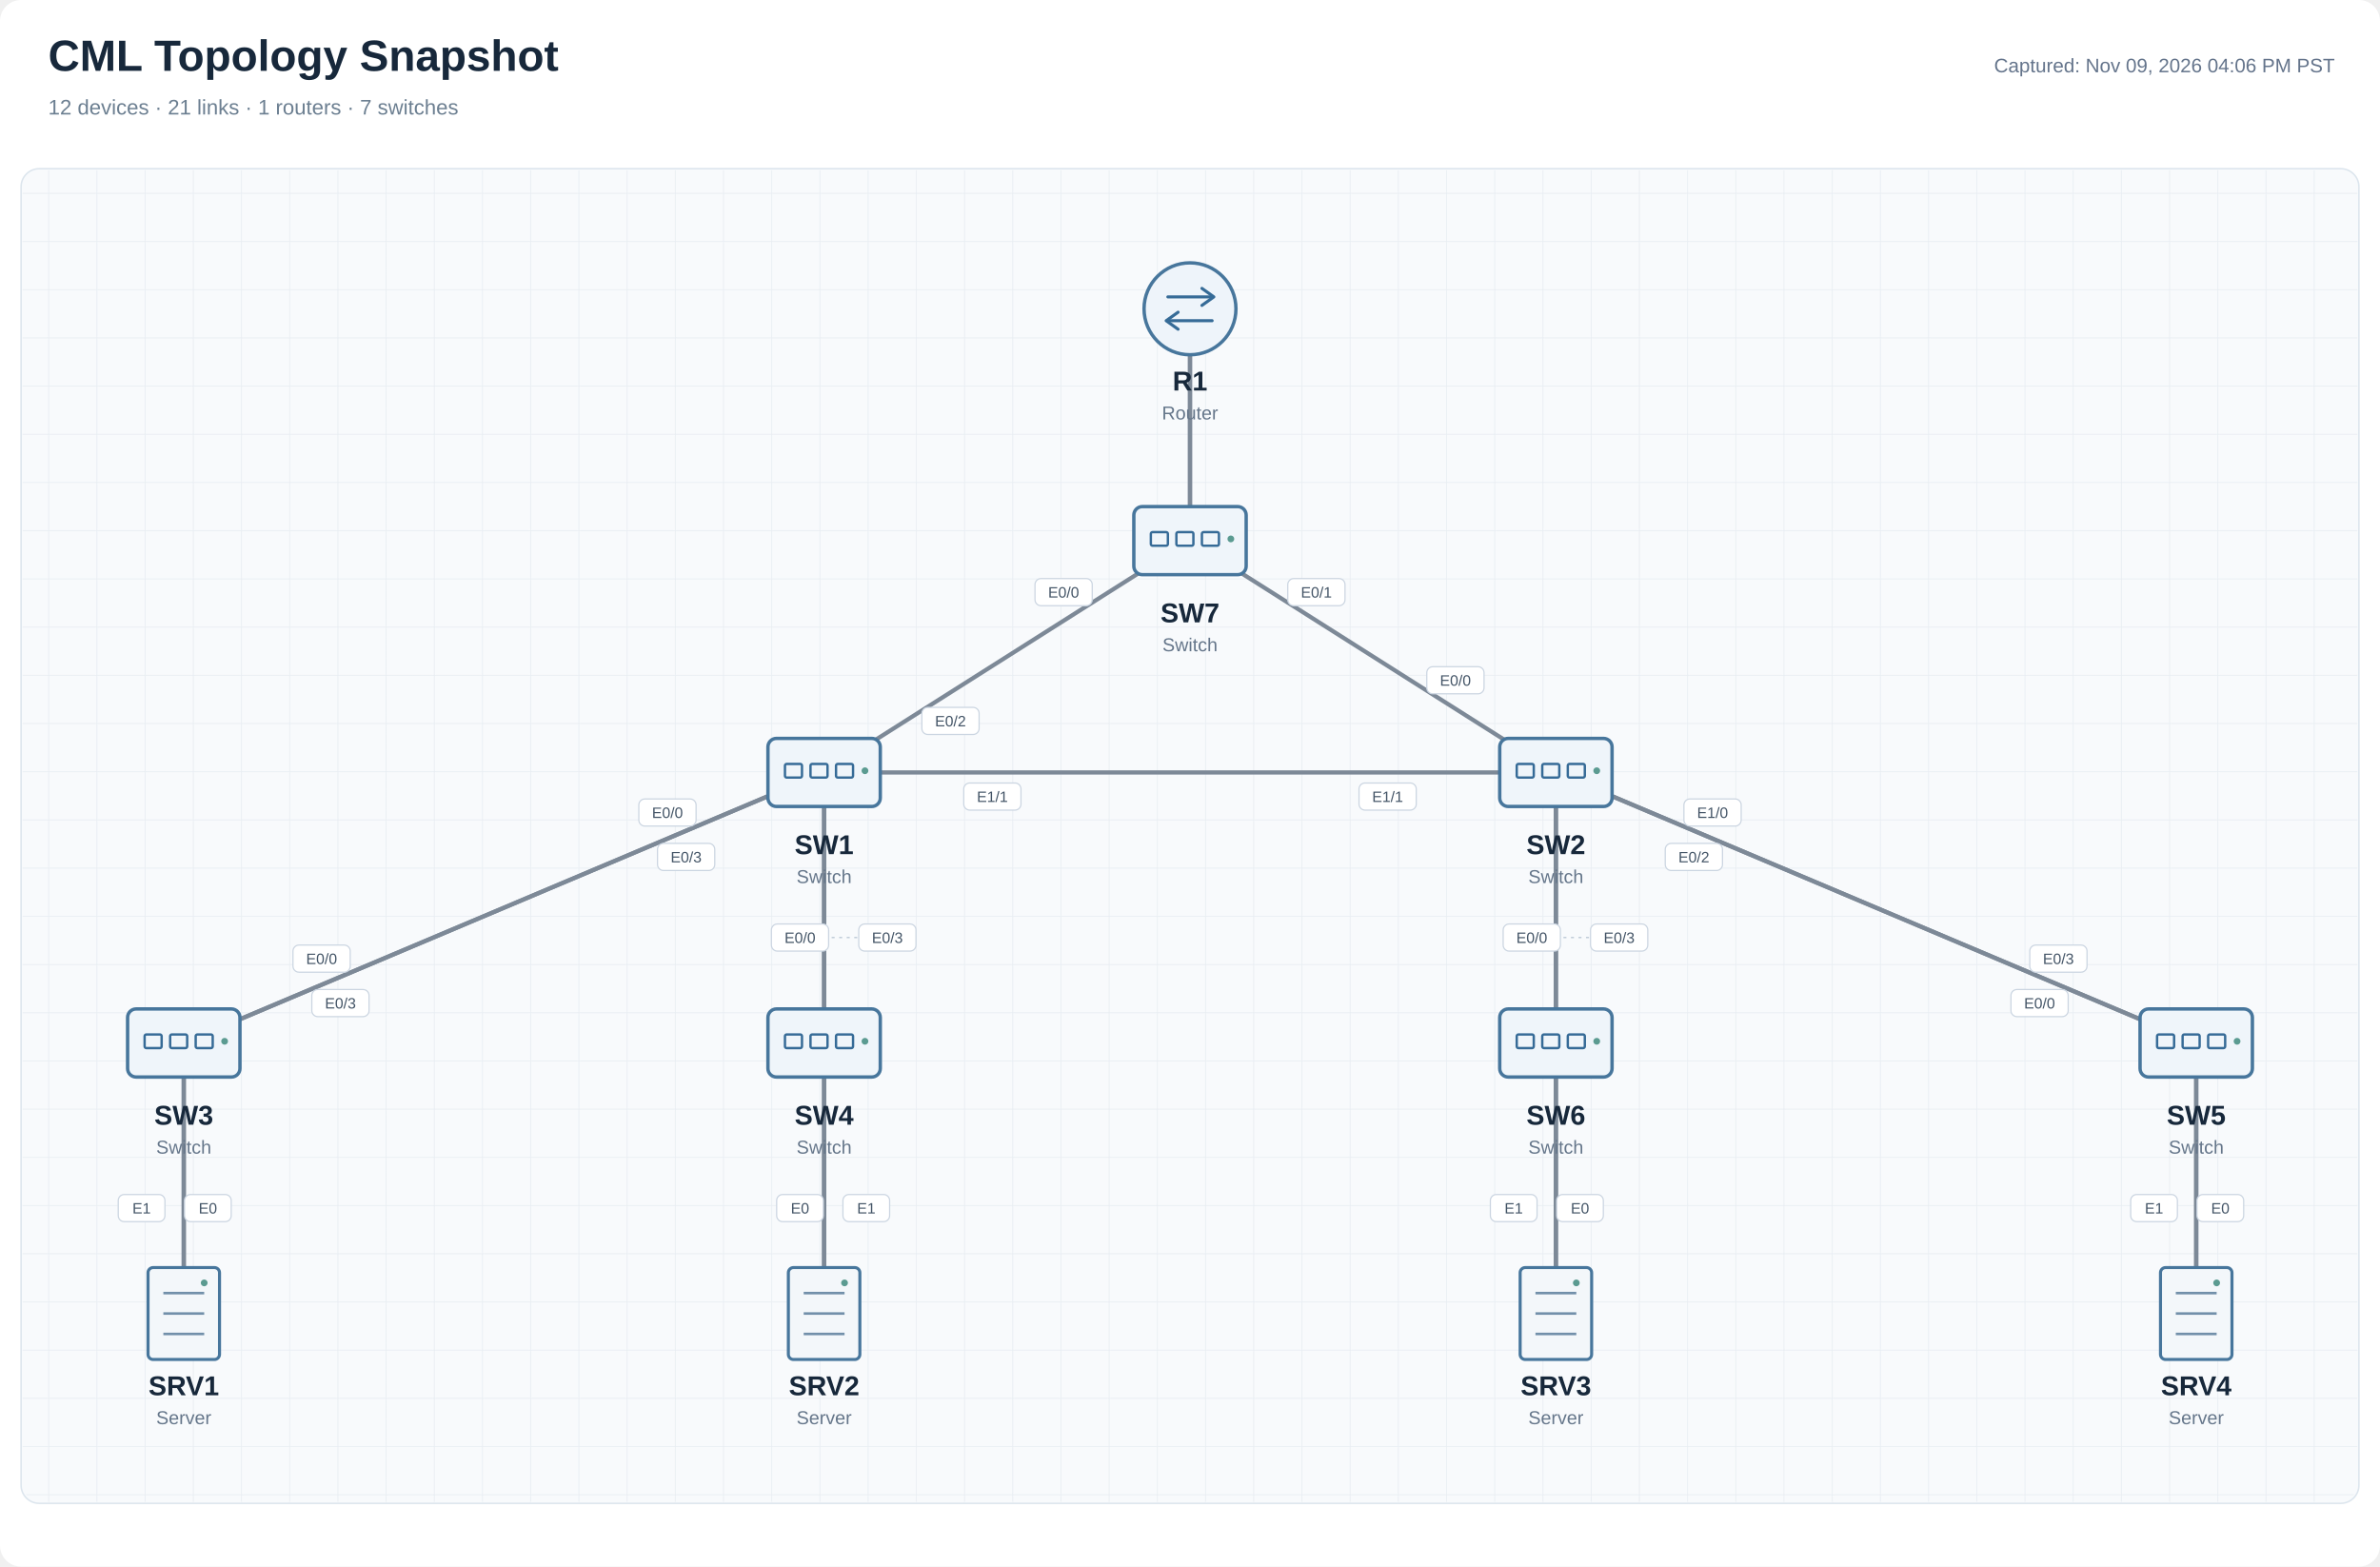
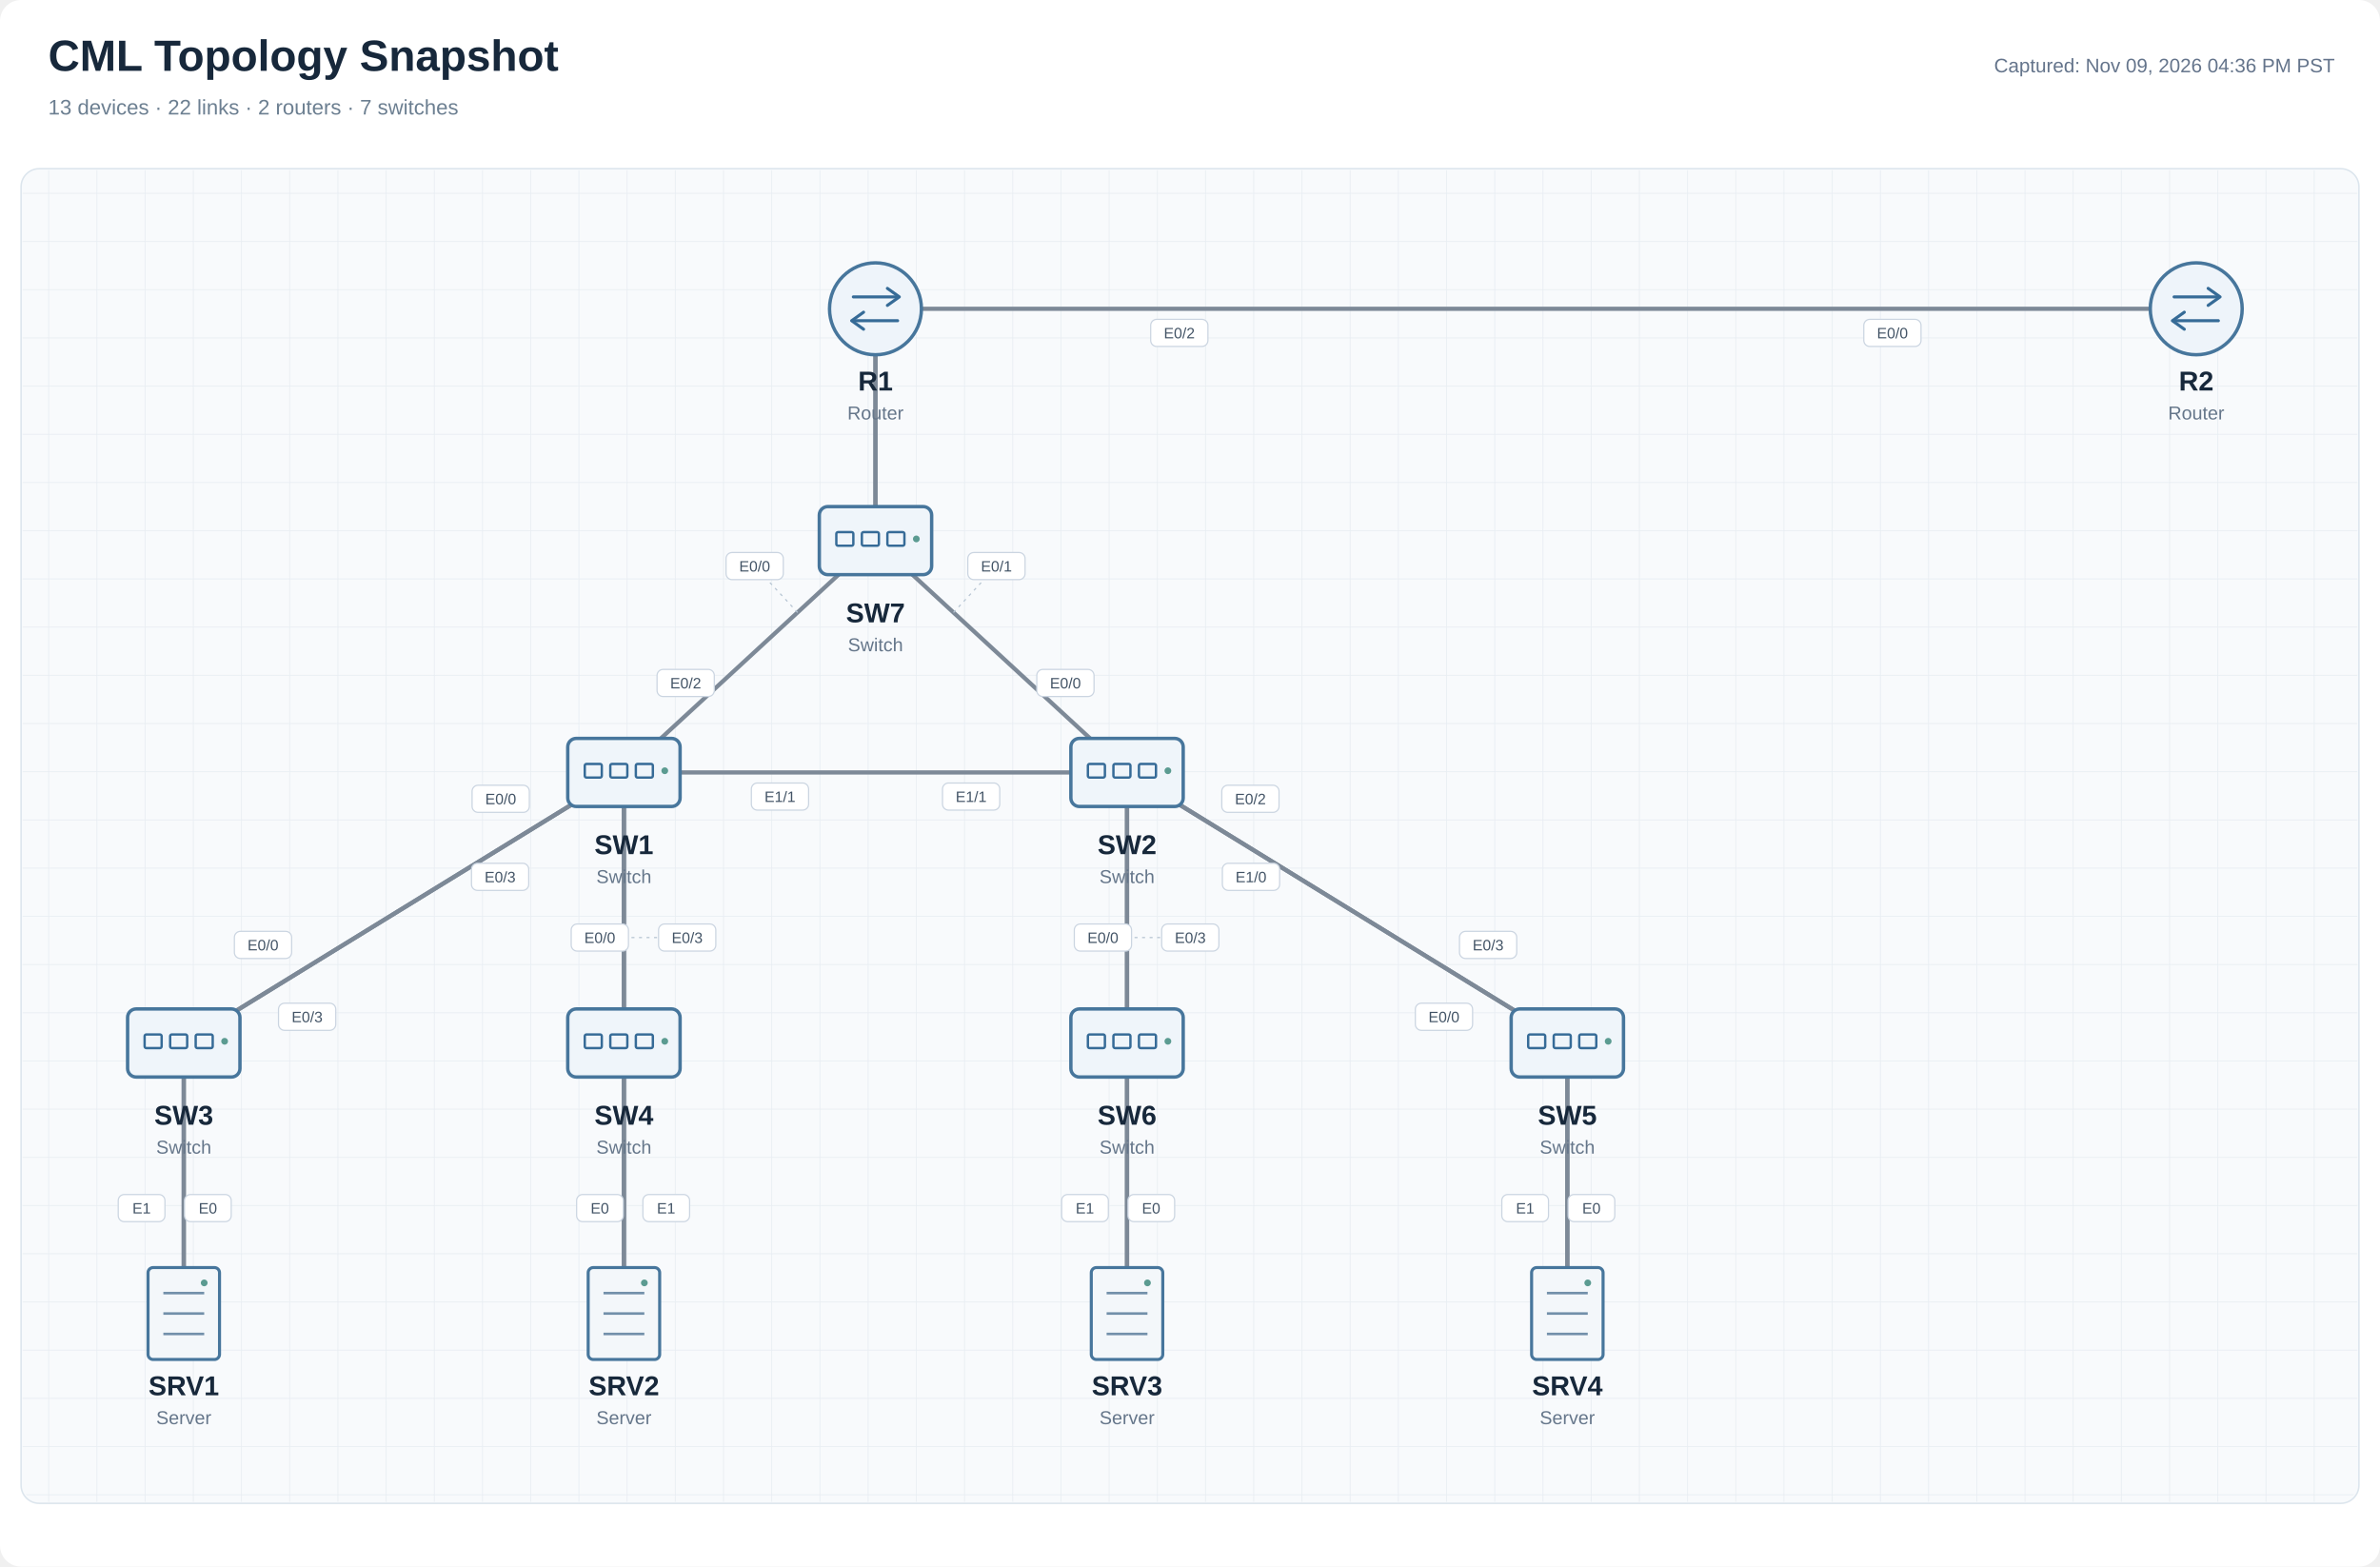
- <svg xmlns="http://www.w3.org/2000/svg" width="1580" height="1040" viewBox="0 0 1580 1040" data-nodes="12" data-links="21" data-routers="1" data-switches="7">
+ <svg xmlns="http://www.w3.org/2000/svg" width="1580" height="1040" viewBox="0 0 1580 1040" data-nodes="13" data-links="22" data-routers="2" data-switches="7">
  <defs>
    <pattern id="grid" width="32" height="32" patternUnits="userSpaceOnUse">
      <path d="M32 0H0V32" fill="none" stroke="#e8edf2" stroke-width="1" />
    </pattern>
  </defs>
  <rect width="1580" height="1040" rx="14" fill="#fff" />
  <rect x="14" y="112" width="1552" height="886" rx="12" fill="#f8fafc" stroke="#dce5ed" />
  <rect x="15" y="113" width="1550" height="884" rx="12" fill="url(#grid)" />
  <text x="32" y="47" font-family="Arial,Segoe UI,sans-serif" font-size="29" font-weight="700" fill="#17283b">CML Topology Snapshot</text>
-   <text x="32" y="76" font-family="Arial,Segoe UI,sans-serif" font-size="14" fill="#6c7f91">12 devices  ·  21 links  ·  1 routers  ·  7 switches</text>
-   <text x="1550" y="48" text-anchor="end" font-family="Arial,Segoe UI,sans-serif" font-size="13" fill="#64748b">Captured: Nov 09, 2026 04:06 PM PST</text>
-   <line x1="547.1" y1="512.8" x2="122.0" y2="692.4" stroke="#7d8997" stroke-width="2.8" />
-   <line x1="547.1" y1="512.8" x2="547.1" y2="692.4" stroke="#7d8997" stroke-width="2.8" />
-   <line x1="1032.9" y1="512.8" x2="1032.9" y2="692.4" stroke="#7d8997" stroke-width="2.8" />
-   <line x1="1032.9" y1="512.8" x2="1458.0" y2="692.4" stroke="#7d8997" stroke-width="2.8" />
+   <text x="32" y="76" font-family="Arial,Segoe UI,sans-serif" font-size="14" fill="#6c7f91">13 devices  ·  22 links  ·  2 routers  ·  7 switches</text>
+   <text x="1550" y="48" text-anchor="end" font-family="Arial,Segoe UI,sans-serif" font-size="13" fill="#64748b">Captured: Nov 09, 2026 04:36 PM PST</text>
+   <line x1="414.2" y1="512.8" x2="122.0" y2="692.4" stroke="#7d8997" stroke-width="2.8" />
+   <line x1="414.2" y1="512.8" x2="414.2" y2="692.4" stroke="#7d8997" stroke-width="2.8" />
+   <line x1="748.2" y1="512.8" x2="748.2" y2="692.4" stroke="#7d8997" stroke-width="2.8" />
+   <line x1="748.2" y1="512.8" x2="1040.5" y2="692.4" stroke="#7d8997" stroke-width="2.8" />
  <line x1="122.0" y1="872.0" x2="122.0" y2="692.4" stroke="#7d8997" stroke-width="2.8" />
  <line x1="122.0" y1="872.0" x2="122.0" y2="692.4" stroke="#7d8997" stroke-width="2.8" />
-   <line x1="547.1" y1="692.4" x2="547.1" y2="872.0" stroke="#7d8997" stroke-width="2.8" />
-   <line x1="547.1" y1="692.4" x2="547.1" y2="872.0" stroke="#7d8997" stroke-width="2.8" />
-   <line x1="1032.9" y1="872.0" x2="1032.9" y2="692.4" stroke="#7d8997" stroke-width="2.8" />
-   <line x1="1032.9" y1="872.0" x2="1032.9" y2="692.4" stroke="#7d8997" stroke-width="2.8" />
-   <line x1="1458.0" y1="872.0" x2="1458.0" y2="692.4" stroke="#7d8997" stroke-width="2.8" />
-   <line x1="1458.0" y1="872.0" x2="1458.0" y2="692.4" stroke="#7d8997" stroke-width="2.8" />
-   <line x1="122.0" y1="692.4" x2="547.1" y2="512.8" stroke="#7d8997" stroke-width="2.8" />
-   <line x1="547.1" y1="692.4" x2="547.1" y2="512.8" stroke="#7d8997" stroke-width="2.8" />
-   <line x1="1032.9" y1="692.4" x2="1032.9" y2="512.8" stroke="#7d8997" stroke-width="2.8" />
-   <line x1="1458.0" y1="692.4" x2="1032.9" y2="512.8" stroke="#7d8997" stroke-width="2.8" />
-   <line x1="547.1" y1="512.8" x2="1032.9" y2="512.8" stroke="#7d8997" stroke-width="2.8" />
-   <line x1="547.1" y1="512.8" x2="790.0" y2="358.9" stroke="#7d8997" stroke-width="2.8" />
-   <line x1="1032.9" y1="512.8" x2="790.0" y2="358.9" stroke="#7d8997" stroke-width="2.8" />
-   <line x1="790.0" y1="358.9" x2="790.0" y2="205.0" stroke="#7d8997" stroke-width="2.8" />
-   <line x1="790.0" y1="358.9" x2="790.0" y2="205.0" stroke="#7d8997" stroke-width="2.8" />
-   <g transform="translate(790.0,205.0) scale(1.13)">
+   <line x1="414.2" y1="692.4" x2="414.2" y2="872.0" stroke="#7d8997" stroke-width="2.8" />
+   <line x1="414.2" y1="692.4" x2="414.2" y2="872.0" stroke="#7d8997" stroke-width="2.8" />
+   <line x1="748.2" y1="872.0" x2="748.2" y2="692.4" stroke="#7d8997" stroke-width="2.8" />
+   <line x1="748.2" y1="872.0" x2="748.2" y2="692.4" stroke="#7d8997" stroke-width="2.8" />
+   <line x1="1040.5" y1="872.0" x2="1040.5" y2="692.4" stroke="#7d8997" stroke-width="2.8" />
+   <line x1="1040.5" y1="872.0" x2="1040.5" y2="692.4" stroke="#7d8997" stroke-width="2.8" />
+   <line x1="122.0" y1="692.4" x2="414.2" y2="512.8" stroke="#7d8997" stroke-width="2.8" />
+   <line x1="414.2" y1="692.4" x2="414.2" y2="512.8" stroke="#7d8997" stroke-width="2.8" />
+   <line x1="748.2" y1="692.4" x2="748.2" y2="512.8" stroke="#7d8997" stroke-width="2.8" />
+   <line x1="1040.5" y1="692.4" x2="748.2" y2="512.8" stroke="#7d8997" stroke-width="2.8" />
+   <line x1="414.2" y1="512.8" x2="748.2" y2="512.8" stroke="#7d8997" stroke-width="2.8" />
+   <line x1="414.2" y1="512.8" x2="581.2" y2="358.9" stroke="#7d8997" stroke-width="2.8" />
+   <line x1="748.2" y1="512.8" x2="581.2" y2="358.9" stroke="#7d8997" stroke-width="2.8" />
+   <line x1="581.2" y1="358.9" x2="581.2" y2="205.0" stroke="#7d8997" stroke-width="2.8" />
+   <line x1="581.2" y1="358.9" x2="581.2" y2="205.0" stroke="#7d8997" stroke-width="2.8" />
+   <line x1="581.2" y1="205.0" x2="1458.0" y2="205.0" stroke="#7d8997" stroke-width="2.8" />
+   <g transform="translate(581.2,205.0) scale(1.13)">
    <circle cx="0" cy="0" r="27" fill="#eef4fa" stroke="#47769c" stroke-width="2" />
    <path d="M-13 -7 H13 M-13 7 H13" fill="none" stroke="#366b97" stroke-width="1.8" stroke-linecap="round" />
    <path d="M7 -12 L14 -7 L7 -2 M-7 2 L-14 7 L-7 12" fill="none" stroke="#366b97" stroke-width="1.8" stroke-linecap="round" stroke-linejoin="round" />
    <text x="0" y="48" text-anchor="middle" font-family="Arial,Segoe UI,sans-serif" font-size="16" font-weight="700" fill="#17283b">R1</text>
    <text x="0" y="65" text-anchor="middle" font-family="Arial,Segoe UI,sans-serif" font-size="11" fill="#65768a">Router</text>
  </g>
-   <g transform="translate(547.1,512.8) scale(1.13)">
+   <g transform="translate(414.2,512.8) scale(1.13)">
    <rect x="-33" y="-20" width="66" height="40" rx="5" fill="#eff5fa" stroke="#47769c" stroke-width="2" />
    <rect x="-23" y="-5" width="10" height="8" rx="1" fill="none" stroke="#366b97" stroke-width="1.4" />
    <rect x="-8" y="-5" width="10" height="8" rx="1" fill="none" stroke="#366b97" stroke-width="1.4" />
    <rect x="7" y="-5" width="10" height="8" rx="1" fill="none" stroke="#366b97" stroke-width="1.4" />
    <circle cx="24" cy="-1" r="2" fill="#5b9b91" />
    <text x="0" y="48" text-anchor="middle" font-family="Arial,Segoe UI,sans-serif" font-size="16" font-weight="700" fill="#17283b">SW1</text>
    <text x="0" y="65" text-anchor="middle" font-family="Arial,Segoe UI,sans-serif" font-size="11" fill="#65768a">Switch</text>
  </g>
-   <g transform="translate(1032.9,512.8) scale(1.13)">
+   <g transform="translate(748.2,512.8) scale(1.13)">
    <rect x="-33" y="-20" width="66" height="40" rx="5" fill="#eff5fa" stroke="#47769c" stroke-width="2" />
    <rect x="-23" y="-5" width="10" height="8" rx="1" fill="none" stroke="#366b97" stroke-width="1.4" />
    <rect x="-8" y="-5" width="10" height="8" rx="1" fill="none" stroke="#366b97" stroke-width="1.4" />
    <rect x="7" y="-5" width="10" height="8" rx="1" fill="none" stroke="#366b97" stroke-width="1.4" />
    <circle cx="24" cy="-1" r="2" fill="#5b9b91" />
    <text x="0" y="48" text-anchor="middle" font-family="Arial,Segoe UI,sans-serif" font-size="16" font-weight="700" fill="#17283b">SW2</text>
    <text x="0" y="65" text-anchor="middle" font-family="Arial,Segoe UI,sans-serif" font-size="11" fill="#65768a">Switch</text>
  </g>
  <g transform="translate(122.0,872.0) scale(1.13)">
    <rect x="-21" y="-27" width="42" height="54" rx="3" fill="#f3f7fa" stroke="#47769c" stroke-width="1.8" />
    <path d="M-12 -12 H12 M-12 0 H12 M-12 12 H12" stroke="#7290aa" stroke-width="1.5" />
    <circle cx="12" cy="-18" r="2" fill="#5b9b91" />
    <text x="0" y="48" text-anchor="middle" font-family="Arial,Segoe UI,sans-serif" font-size="16" font-weight="700" fill="#17283b">SRV1</text>
    <text x="0" y="65" text-anchor="middle" font-family="Arial,Segoe UI,sans-serif" font-size="11" fill="#65768a">Server</text>
  </g>
  <g transform="translate(122.0,692.4) scale(1.13)">
    <rect x="-33" y="-20" width="66" height="40" rx="5" fill="#eff5fa" stroke="#47769c" stroke-width="2" />
    <rect x="-23" y="-5" width="10" height="8" rx="1" fill="none" stroke="#366b97" stroke-width="1.4" />
    <rect x="-8" y="-5" width="10" height="8" rx="1" fill="none" stroke="#366b97" stroke-width="1.4" />
    <rect x="7" y="-5" width="10" height="8" rx="1" fill="none" stroke="#366b97" stroke-width="1.4" />
    <circle cx="24" cy="-1" r="2" fill="#5b9b91" />
    <text x="0" y="48" text-anchor="middle" font-family="Arial,Segoe UI,sans-serif" font-size="16" font-weight="700" fill="#17283b">SW3</text>
    <text x="0" y="65" text-anchor="middle" font-family="Arial,Segoe UI,sans-serif" font-size="11" fill="#65768a">Switch</text>
  </g>
-   <g transform="translate(547.1,692.4) scale(1.13)">
+   <g transform="translate(414.2,692.4) scale(1.13)">
    <rect x="-33" y="-20" width="66" height="40" rx="5" fill="#eff5fa" stroke="#47769c" stroke-width="2" />
    <rect x="-23" y="-5" width="10" height="8" rx="1" fill="none" stroke="#366b97" stroke-width="1.4" />
    <rect x="-8" y="-5" width="10" height="8" rx="1" fill="none" stroke="#366b97" stroke-width="1.4" />
    <rect x="7" y="-5" width="10" height="8" rx="1" fill="none" stroke="#366b97" stroke-width="1.4" />
    <circle cx="24" cy="-1" r="2" fill="#5b9b91" />
    <text x="0" y="48" text-anchor="middle" font-family="Arial,Segoe UI,sans-serif" font-size="16" font-weight="700" fill="#17283b">SW4</text>
    <text x="0" y="65" text-anchor="middle" font-family="Arial,Segoe UI,sans-serif" font-size="11" fill="#65768a">Switch</text>
  </g>
-   <g transform="translate(1458.0,692.4) scale(1.13)">
+   <g transform="translate(1040.5,692.4) scale(1.13)">
    <rect x="-33" y="-20" width="66" height="40" rx="5" fill="#eff5fa" stroke="#47769c" stroke-width="2" />
    <rect x="-23" y="-5" width="10" height="8" rx="1" fill="none" stroke="#366b97" stroke-width="1.4" />
    <rect x="-8" y="-5" width="10" height="8" rx="1" fill="none" stroke="#366b97" stroke-width="1.4" />
    <rect x="7" y="-5" width="10" height="8" rx="1" fill="none" stroke="#366b97" stroke-width="1.4" />
    <circle cx="24" cy="-1" r="2" fill="#5b9b91" />
    <text x="0" y="48" text-anchor="middle" font-family="Arial,Segoe UI,sans-serif" font-size="16" font-weight="700" fill="#17283b">SW5</text>
    <text x="0" y="65" text-anchor="middle" font-family="Arial,Segoe UI,sans-serif" font-size="11" fill="#65768a">Switch</text>
  </g>
-   <g transform="translate(1032.9,692.4) scale(1.13)">
+   <g transform="translate(748.2,692.4) scale(1.13)">
    <rect x="-33" y="-20" width="66" height="40" rx="5" fill="#eff5fa" stroke="#47769c" stroke-width="2" />
    <rect x="-23" y="-5" width="10" height="8" rx="1" fill="none" stroke="#366b97" stroke-width="1.4" />
    <rect x="-8" y="-5" width="10" height="8" rx="1" fill="none" stroke="#366b97" stroke-width="1.4" />
    <rect x="7" y="-5" width="10" height="8" rx="1" fill="none" stroke="#366b97" stroke-width="1.4" />
    <circle cx="24" cy="-1" r="2" fill="#5b9b91" />
    <text x="0" y="48" text-anchor="middle" font-family="Arial,Segoe UI,sans-serif" font-size="16" font-weight="700" fill="#17283b">SW6</text>
    <text x="0" y="65" text-anchor="middle" font-family="Arial,Segoe UI,sans-serif" font-size="11" fill="#65768a">Switch</text>
  </g>
-   <g transform="translate(547.1,872.0) scale(1.13)">
+   <g transform="translate(414.2,872.0) scale(1.13)">
    <rect x="-21" y="-27" width="42" height="54" rx="3" fill="#f3f7fa" stroke="#47769c" stroke-width="1.8" />
    <path d="M-12 -12 H12 M-12 0 H12 M-12 12 H12" stroke="#7290aa" stroke-width="1.5" />
    <circle cx="12" cy="-18" r="2" fill="#5b9b91" />
    <text x="0" y="48" text-anchor="middle" font-family="Arial,Segoe UI,sans-serif" font-size="16" font-weight="700" fill="#17283b">SRV2</text>
    <text x="0" y="65" text-anchor="middle" font-family="Arial,Segoe UI,sans-serif" font-size="11" fill="#65768a">Server</text>
  </g>
-   <g transform="translate(1032.9,872.0) scale(1.13)">
+   <g transform="translate(748.2,872.0) scale(1.13)">
    <rect x="-21" y="-27" width="42" height="54" rx="3" fill="#f3f7fa" stroke="#47769c" stroke-width="1.8" />
    <path d="M-12 -12 H12 M-12 0 H12 M-12 12 H12" stroke="#7290aa" stroke-width="1.5" />
    <circle cx="12" cy="-18" r="2" fill="#5b9b91" />
    <text x="0" y="48" text-anchor="middle" font-family="Arial,Segoe UI,sans-serif" font-size="16" font-weight="700" fill="#17283b">SRV3</text>
    <text x="0" y="65" text-anchor="middle" font-family="Arial,Segoe UI,sans-serif" font-size="11" fill="#65768a">Server</text>
  </g>
-   <g transform="translate(1458.0,872.0) scale(1.13)">
+   <g transform="translate(1040.5,872.0) scale(1.13)">
    <rect x="-21" y="-27" width="42" height="54" rx="3" fill="#f3f7fa" stroke="#47769c" stroke-width="1.8" />
    <path d="M-12 -12 H12 M-12 0 H12 M-12 12 H12" stroke="#7290aa" stroke-width="1.5" />
    <circle cx="12" cy="-18" r="2" fill="#5b9b91" />
    <text x="0" y="48" text-anchor="middle" font-family="Arial,Segoe UI,sans-serif" font-size="16" font-weight="700" fill="#17283b">SRV4</text>
    <text x="0" y="65" text-anchor="middle" font-family="Arial,Segoe UI,sans-serif" font-size="11" fill="#65768a">Server</text>
  </g>
-   <g transform="translate(790.0,358.9) scale(1.13)">
+   <g transform="translate(581.2,358.9) scale(1.13)">
    <rect x="-33" y="-20" width="66" height="40" rx="5" fill="#eff5fa" stroke="#47769c" stroke-width="2" />
    <rect x="-23" y="-5" width="10" height="8" rx="1" fill="none" stroke="#366b97" stroke-width="1.4" />
    <rect x="-8" y="-5" width="10" height="8" rx="1" fill="none" stroke="#366b97" stroke-width="1.4" />
    <rect x="7" y="-5" width="10" height="8" rx="1" fill="none" stroke="#366b97" stroke-width="1.4" />
    <circle cx="24" cy="-1" r="2" fill="#5b9b91" />
    <text x="0" y="48" text-anchor="middle" font-family="Arial,Segoe UI,sans-serif" font-size="16" font-weight="700" fill="#17283b">SW7</text>
    <text x="0" y="65" text-anchor="middle" font-family="Arial,Segoe UI,sans-serif" font-size="11" fill="#65768a">Switch</text>
  </g>
-   <line x1="547.1" y1="622.4" x2="589.1" y2="622.4" stroke="#b7c5d3" stroke-width="0.8" stroke-dasharray="2 3" />
-   <line x1="1032.9" y1="622.4" x2="1074.9" y2="622.4" stroke="#b7c5d3" stroke-width="0.8" stroke-dasharray="2 3" />
-   <rect x="639.8" y="519.8" width="38.0" height="18" rx="4" fill="#ffffff" stroke="#cbd5e1" stroke-width="0.8" />
-   <text x="658.8" y="532.4" text-anchor="middle" font-family="Arial,Segoe UI,sans-serif" font-size="10" fill="#435466">E1/1</text>
-   <rect x="902.2" y="519.8" width="38.0" height="18" rx="4" fill="#ffffff" stroke="#cbd5e1" stroke-width="0.8" />
-   <text x="921.2" y="532.4" text-anchor="middle" font-family="Arial,Segoe UI,sans-serif" font-size="10" fill="#435466">E1/1</text>
-   <rect x="424.1" y="530.4" width="38.0" height="18" rx="4" fill="#ffffff" stroke="#cbd5e1" stroke-width="0.8" />
-   <text x="443.1" y="543.0" text-anchor="middle" font-family="Arial,Segoe UI,sans-serif" font-size="10" fill="#435466">E0/0</text>
-   <rect x="194.5" y="627.4" width="38.0" height="18" rx="4" fill="#ffffff" stroke="#cbd5e1" stroke-width="0.8" />
-   <text x="213.5" y="640.0" text-anchor="middle" font-family="Arial,Segoe UI,sans-serif" font-size="10" fill="#435466">E0/0</text>
-   <rect x="1105.5" y="559.9" width="38.0" height="18" rx="4" fill="#ffffff" stroke="#cbd5e1" stroke-width="0.8" />
-   <text x="1124.5" y="572.5" text-anchor="middle" font-family="Arial,Segoe UI,sans-serif" font-size="10" fill="#435466">E0/2</text>
-   <rect x="1335.0" y="656.9" width="38.0" height="18" rx="4" fill="#ffffff" stroke="#cbd5e1" stroke-width="0.8" />
-   <text x="1354.0" y="669.5" text-anchor="middle" font-family="Arial,Segoe UI,sans-serif" font-size="10" fill="#435466">E0/0</text>
-   <rect x="207.0" y="656.9" width="38.0" height="18" rx="4" fill="#ffffff" stroke="#cbd5e1" stroke-width="0.8" />
-   <text x="226.0" y="669.5" text-anchor="middle" font-family="Arial,Segoe UI,sans-serif" font-size="10" fill="#435466">E0/3</text>
-   <rect x="436.5" y="559.9" width="38.0" height="18" rx="4" fill="#ffffff" stroke="#cbd5e1" stroke-width="0.8" />
-   <text x="455.5" y="572.5" text-anchor="middle" font-family="Arial,Segoe UI,sans-serif" font-size="10" fill="#435466">E0/3</text>
-   <rect x="1347.5" y="627.4" width="38.0" height="18" rx="4" fill="#ffffff" stroke="#cbd5e1" stroke-width="0.8" />
-   <text x="1366.5" y="640.0" text-anchor="middle" font-family="Arial,Segoe UI,sans-serif" font-size="10" fill="#435466">E0/3</text>
-   <rect x="1117.9" y="530.4" width="38.0" height="18" rx="4" fill="#ffffff" stroke="#cbd5e1" stroke-width="0.8" />
-   <text x="1136.9" y="543.0" text-anchor="middle" font-family="Arial,Segoe UI,sans-serif" font-size="10" fill="#435466">E1/0</text>
-   <rect x="612.0" y="469.6" width="38.0" height="18" rx="4" fill="#ffffff" stroke="#cbd5e1" stroke-width="0.8" />
-   <text x="631.0" y="482.2" text-anchor="middle" font-family="Arial,Segoe UI,sans-serif" font-size="10" fill="#435466">E0/2</text>
-   <rect x="687.1" y="384.1" width="38.0" height="18" rx="4" fill="#ffffff" stroke="#cbd5e1" stroke-width="0.8" />
-   <text x="706.1" y="396.7" text-anchor="middle" font-family="Arial,Segoe UI,sans-serif" font-size="10" fill="#435466">E0/0</text>
-   <rect x="947.2" y="442.6" width="38.0" height="18" rx="4" fill="#ffffff" stroke="#cbd5e1" stroke-width="0.8" />
-   <text x="966.2" y="455.2" text-anchor="middle" font-family="Arial,Segoe UI,sans-serif" font-size="10" fill="#435466">E0/0</text>
-   <rect x="854.9" y="384.1" width="38.0" height="18" rx="4" fill="#ffffff" stroke="#cbd5e1" stroke-width="0.8" />
-   <text x="873.9" y="396.7" text-anchor="middle" font-family="Arial,Segoe UI,sans-serif" font-size="10" fill="#435466">E0/1</text>
-   <rect x="512.1" y="613.4" width="38.0" height="18" rx="4" fill="#ffffff" stroke="#cbd5e1" stroke-width="0.8" />
-   <text x="531.1" y="626.0" text-anchor="middle" font-family="Arial,Segoe UI,sans-serif" font-size="10" fill="#435466">E0/0</text>
-   <rect x="997.9" y="613.4" width="38.0" height="18" rx="4" fill="#ffffff" stroke="#cbd5e1" stroke-width="0.8" />
-   <text x="1016.9" y="626.0" text-anchor="middle" font-family="Arial,Segoe UI,sans-serif" font-size="10" fill="#435466">E0/0</text>
+   <g transform="translate(1458.0,205.0) scale(1.13)">
+     <circle cx="0" cy="0" r="27" fill="#eef4fa" stroke="#47769c" stroke-width="2" />
+     <path d="M-13 -7 H13 M-13 7 H13" fill="none" stroke="#366b97" stroke-width="1.8" stroke-linecap="round" />
+     <path d="M7 -12 L14 -7 L7 -2 M-7 2 L-14 7 L-7 12" fill="none" stroke="#366b97" stroke-width="1.8" stroke-linecap="round" stroke-linejoin="round" />
+     <text x="0" y="48" text-anchor="middle" font-family="Arial,Segoe UI,sans-serif" font-size="16" font-weight="700" fill="#17283b">R2</text>
+     <text x="0" y="65" text-anchor="middle" font-family="Arial,Segoe UI,sans-serif" font-size="11" fill="#65768a">Router</text>
+   </g>
+   <line x1="529.5" y1="406.6" x2="501.0" y2="375.8" stroke="#b7c5d3" stroke-width="0.8" stroke-dasharray="2 3" />
+   <line x1="633.0" y1="406.6" x2="661.5" y2="375.8" stroke="#b7c5d3" stroke-width="0.8" stroke-dasharray="2 3" />
+   <line x1="414.2" y1="622.4" x2="456.2" y2="622.4" stroke="#b7c5d3" stroke-width="0.8" stroke-dasharray="2 3" />
+   <line x1="748.2" y1="622.4" x2="790.2" y2="622.4" stroke="#b7c5d3" stroke-width="0.8" stroke-dasharray="2 3" />
+   <rect x="763.9" y="212.0" width="38.0" height="18" rx="4" fill="#ffffff" stroke="#cbd5e1" stroke-width="0.8" />
+   <text x="782.9" y="224.6" text-anchor="middle" font-family="Arial,Segoe UI,sans-serif" font-size="10" fill="#435466">E0/2</text>
+   <rect x="1237.3" y="212.0" width="38.0" height="18" rx="4" fill="#ffffff" stroke="#cbd5e1" stroke-width="0.8" />
+   <text x="1256.3" y="224.6" text-anchor="middle" font-family="Arial,Segoe UI,sans-serif" font-size="10" fill="#435466">E0/0</text>
+   <rect x="313.4" y="521.3" width="38.0" height="18" rx="4" fill="#ffffff" stroke="#cbd5e1" stroke-width="0.8" />
+   <text x="332.4" y="533.9" text-anchor="middle" font-family="Arial,Segoe UI,sans-serif" font-size="10" fill="#435466">E0/0</text>
+   <rect x="155.6" y="618.3" width="38.0" height="18" rx="4" fill="#ffffff" stroke="#cbd5e1" stroke-width="0.8" />
+   <text x="174.6" y="630.9" text-anchor="middle" font-family="Arial,Segoe UI,sans-serif" font-size="10" fill="#435466">E0/0</text>
+   <rect x="811.1" y="521.3" width="38.0" height="18" rx="4" fill="#ffffff" stroke="#cbd5e1" stroke-width="0.8" />
+   <text x="830.1" y="533.9" text-anchor="middle" font-family="Arial,Segoe UI,sans-serif" font-size="10" fill="#435466">E0/2</text>
+   <rect x="939.6" y="666.0" width="38.0" height="18" rx="4" fill="#ffffff" stroke="#cbd5e1" stroke-width="0.8" />
+   <text x="958.6" y="678.6" text-anchor="middle" font-family="Arial,Segoe UI,sans-serif" font-size="10" fill="#435466">E0/0</text>
+   <rect x="184.9" y="666.0" width="38.0" height="18" rx="4" fill="#ffffff" stroke="#cbd5e1" stroke-width="0.8" />
+   <text x="203.9" y="678.6" text-anchor="middle" font-family="Arial,Segoe UI,sans-serif" font-size="10" fill="#435466">E0/3</text>
+   <rect x="313.0" y="573.1" width="38.0" height="18" rx="4" fill="#ffffff" stroke="#cbd5e1" stroke-width="0.8" />
+   <text x="332.0" y="585.7" text-anchor="middle" font-family="Arial,Segoe UI,sans-serif" font-size="10" fill="#435466">E0/3</text>
+   <rect x="968.9" y="618.3" width="38.0" height="18" rx="4" fill="#ffffff" stroke="#cbd5e1" stroke-width="0.8" />
+   <text x="987.9" y="630.9" text-anchor="middle" font-family="Arial,Segoe UI,sans-serif" font-size="10" fill="#435466">E0/3</text>
+   <rect x="811.5" y="573.1" width="38.0" height="18" rx="4" fill="#ffffff" stroke="#cbd5e1" stroke-width="0.8" />
+   <text x="830.5" y="585.7" text-anchor="middle" font-family="Arial,Segoe UI,sans-serif" font-size="10" fill="#435466">E1/0</text>
+   <rect x="498.8" y="519.8" width="38.0" height="18" rx="4" fill="#ffffff" stroke="#cbd5e1" stroke-width="0.8" />
+   <text x="517.8" y="532.4" text-anchor="middle" font-family="Arial,Segoe UI,sans-serif" font-size="10" fill="#435466">E1/1</text>
+   <rect x="625.7" y="519.8" width="38.0" height="18" rx="4" fill="#ffffff" stroke="#cbd5e1" stroke-width="0.8" />
+   <text x="644.7" y="532.4" text-anchor="middle" font-family="Arial,Segoe UI,sans-serif" font-size="10" fill="#435466">E1/1</text>
+   <rect x="436.2" y="444.4" width="38.0" height="18" rx="4" fill="#ffffff" stroke="#cbd5e1" stroke-width="0.8" />
+   <text x="455.2" y="457.0" text-anchor="middle" font-family="Arial,Segoe UI,sans-serif" font-size="10" fill="#435466">E0/2</text>
+   <rect x="482.0" y="366.8" width="38.0" height="18" rx="4" fill="#ffffff" stroke="#cbd5e1" stroke-width="0.8" />
+   <text x="501.0" y="379.4" text-anchor="middle" font-family="Arial,Segoe UI,sans-serif" font-size="10" fill="#435466">E0/0</text>
+   <rect x="688.3" y="444.4" width="38.0" height="18" rx="4" fill="#ffffff" stroke="#cbd5e1" stroke-width="0.8" />
+   <text x="707.3" y="457.0" text-anchor="middle" font-family="Arial,Segoe UI,sans-serif" font-size="10" fill="#435466">E0/0</text>
+   <rect x="642.5" y="366.8" width="38.0" height="18" rx="4" fill="#ffffff" stroke="#cbd5e1" stroke-width="0.8" />
+   <text x="661.5" y="379.4" text-anchor="middle" font-family="Arial,Segoe UI,sans-serif" font-size="10" fill="#435466">E0/1</text>
+   <rect x="379.2" y="613.4" width="38.0" height="18" rx="4" fill="#ffffff" stroke="#cbd5e1" stroke-width="0.8" />
+   <text x="398.2" y="626.0" text-anchor="middle" font-family="Arial,Segoe UI,sans-serif" font-size="10" fill="#435466">E0/0</text>
+   <rect x="713.2" y="613.4" width="38.0" height="18" rx="4" fill="#ffffff" stroke="#cbd5e1" stroke-width="0.8" />
+   <text x="732.2" y="626.0" text-anchor="middle" font-family="Arial,Segoe UI,sans-serif" font-size="10" fill="#435466">E0/0</text>
  <rect x="122.5" y="793.0" width="31.0" height="18" rx="4" fill="#ffffff" stroke="#cbd5e1" stroke-width="0.8" />
  <text x="138.0" y="805.6" text-anchor="middle" font-family="Arial,Segoe UI,sans-serif" font-size="10" fill="#435466">E0</text>
  <rect x="78.5" y="793.0" width="31.0" height="18" rx="4" fill="#ffffff" stroke="#cbd5e1" stroke-width="0.8" />
  <text x="94.0" y="805.6" text-anchor="middle" font-family="Arial,Segoe UI,sans-serif" font-size="10" fill="#435466">E1</text>
-   <rect x="515.6" y="793.0" width="31.0" height="18" rx="4" fill="#ffffff" stroke="#cbd5e1" stroke-width="0.8" />
-   <text x="531.1" y="805.6" text-anchor="middle" font-family="Arial,Segoe UI,sans-serif" font-size="10" fill="#435466">E0</text>
-   <rect x="559.6" y="793.0" width="31.0" height="18" rx="4" fill="#ffffff" stroke="#cbd5e1" stroke-width="0.8" />
-   <text x="575.1" y="805.6" text-anchor="middle" font-family="Arial,Segoe UI,sans-serif" font-size="10" fill="#435466">E1</text>
-   <rect x="1033.4" y="793.0" width="31.0" height="18" rx="4" fill="#ffffff" stroke="#cbd5e1" stroke-width="0.8" />
-   <text x="1048.9" y="805.6" text-anchor="middle" font-family="Arial,Segoe UI,sans-serif" font-size="10" fill="#435466">E0</text>
-   <rect x="989.4" y="793.0" width="31.0" height="18" rx="4" fill="#ffffff" stroke="#cbd5e1" stroke-width="0.8" />
-   <text x="1004.9" y="805.6" text-anchor="middle" font-family="Arial,Segoe UI,sans-serif" font-size="10" fill="#435466">E1</text>
-   <rect x="1458.5" y="793.0" width="31.0" height="18" rx="4" fill="#ffffff" stroke="#cbd5e1" stroke-width="0.8" />
-   <text x="1474.0" y="805.6" text-anchor="middle" font-family="Arial,Segoe UI,sans-serif" font-size="10" fill="#435466">E0</text>
-   <rect x="1414.5" y="793.0" width="31.0" height="18" rx="4" fill="#ffffff" stroke="#cbd5e1" stroke-width="0.8" />
-   <text x="1430.0" y="805.6" text-anchor="middle" font-family="Arial,Segoe UI,sans-serif" font-size="10" fill="#435466">E1</text>
-   <rect x="570.1" y="613.4" width="38.0" height="18" rx="4" fill="#ffffff" stroke="#cbd5e1" stroke-width="0.8" />
-   <text x="589.1" y="626.0" text-anchor="middle" font-family="Arial,Segoe UI,sans-serif" font-size="10" fill="#435466">E0/3</text>
-   <rect x="1055.9" y="613.4" width="38.0" height="18" rx="4" fill="#ffffff" stroke="#cbd5e1" stroke-width="0.8" />
-   <text x="1074.9" y="626.0" text-anchor="middle" font-family="Arial,Segoe UI,sans-serif" font-size="10" fill="#435466">E0/3</text>
+   <rect x="382.8" y="793.0" width="31.0" height="18" rx="4" fill="#ffffff" stroke="#cbd5e1" stroke-width="0.8" />
+   <text x="398.2" y="805.6" text-anchor="middle" font-family="Arial,Segoe UI,sans-serif" font-size="10" fill="#435466">E0</text>
+   <rect x="426.8" y="793.0" width="31.0" height="18" rx="4" fill="#ffffff" stroke="#cbd5e1" stroke-width="0.8" />
+   <text x="442.2" y="805.6" text-anchor="middle" font-family="Arial,Segoe UI,sans-serif" font-size="10" fill="#435466">E1</text>
+   <rect x="748.8" y="793.0" width="31.0" height="18" rx="4" fill="#ffffff" stroke="#cbd5e1" stroke-width="0.8" />
+   <text x="764.2" y="805.6" text-anchor="middle" font-family="Arial,Segoe UI,sans-serif" font-size="10" fill="#435466">E0</text>
+   <rect x="704.8" y="793.0" width="31.0" height="18" rx="4" fill="#ffffff" stroke="#cbd5e1" stroke-width="0.8" />
+   <text x="720.2" y="805.6" text-anchor="middle" font-family="Arial,Segoe UI,sans-serif" font-size="10" fill="#435466">E1</text>
+   <rect x="1041.0" y="793.0" width="31.0" height="18" rx="4" fill="#ffffff" stroke="#cbd5e1" stroke-width="0.8" />
+   <text x="1056.5" y="805.6" text-anchor="middle" font-family="Arial,Segoe UI,sans-serif" font-size="10" fill="#435466">E0</text>
+   <rect x="997.0" y="793.0" width="31.0" height="18" rx="4" fill="#ffffff" stroke="#cbd5e1" stroke-width="0.8" />
+   <text x="1012.5" y="805.6" text-anchor="middle" font-family="Arial,Segoe UI,sans-serif" font-size="10" fill="#435466">E1</text>
+   <rect x="437.2" y="613.4" width="38.0" height="18" rx="4" fill="#ffffff" stroke="#cbd5e1" stroke-width="0.8" />
+   <text x="456.2" y="626.0" text-anchor="middle" font-family="Arial,Segoe UI,sans-serif" font-size="10" fill="#435466">E0/3</text>
+   <rect x="771.2" y="613.4" width="38.0" height="18" rx="4" fill="#ffffff" stroke="#cbd5e1" stroke-width="0.8" />
+   <text x="790.2" y="626.0" text-anchor="middle" font-family="Arial,Segoe UI,sans-serif" font-size="10" fill="#435466">E0/3</text>
</svg>
